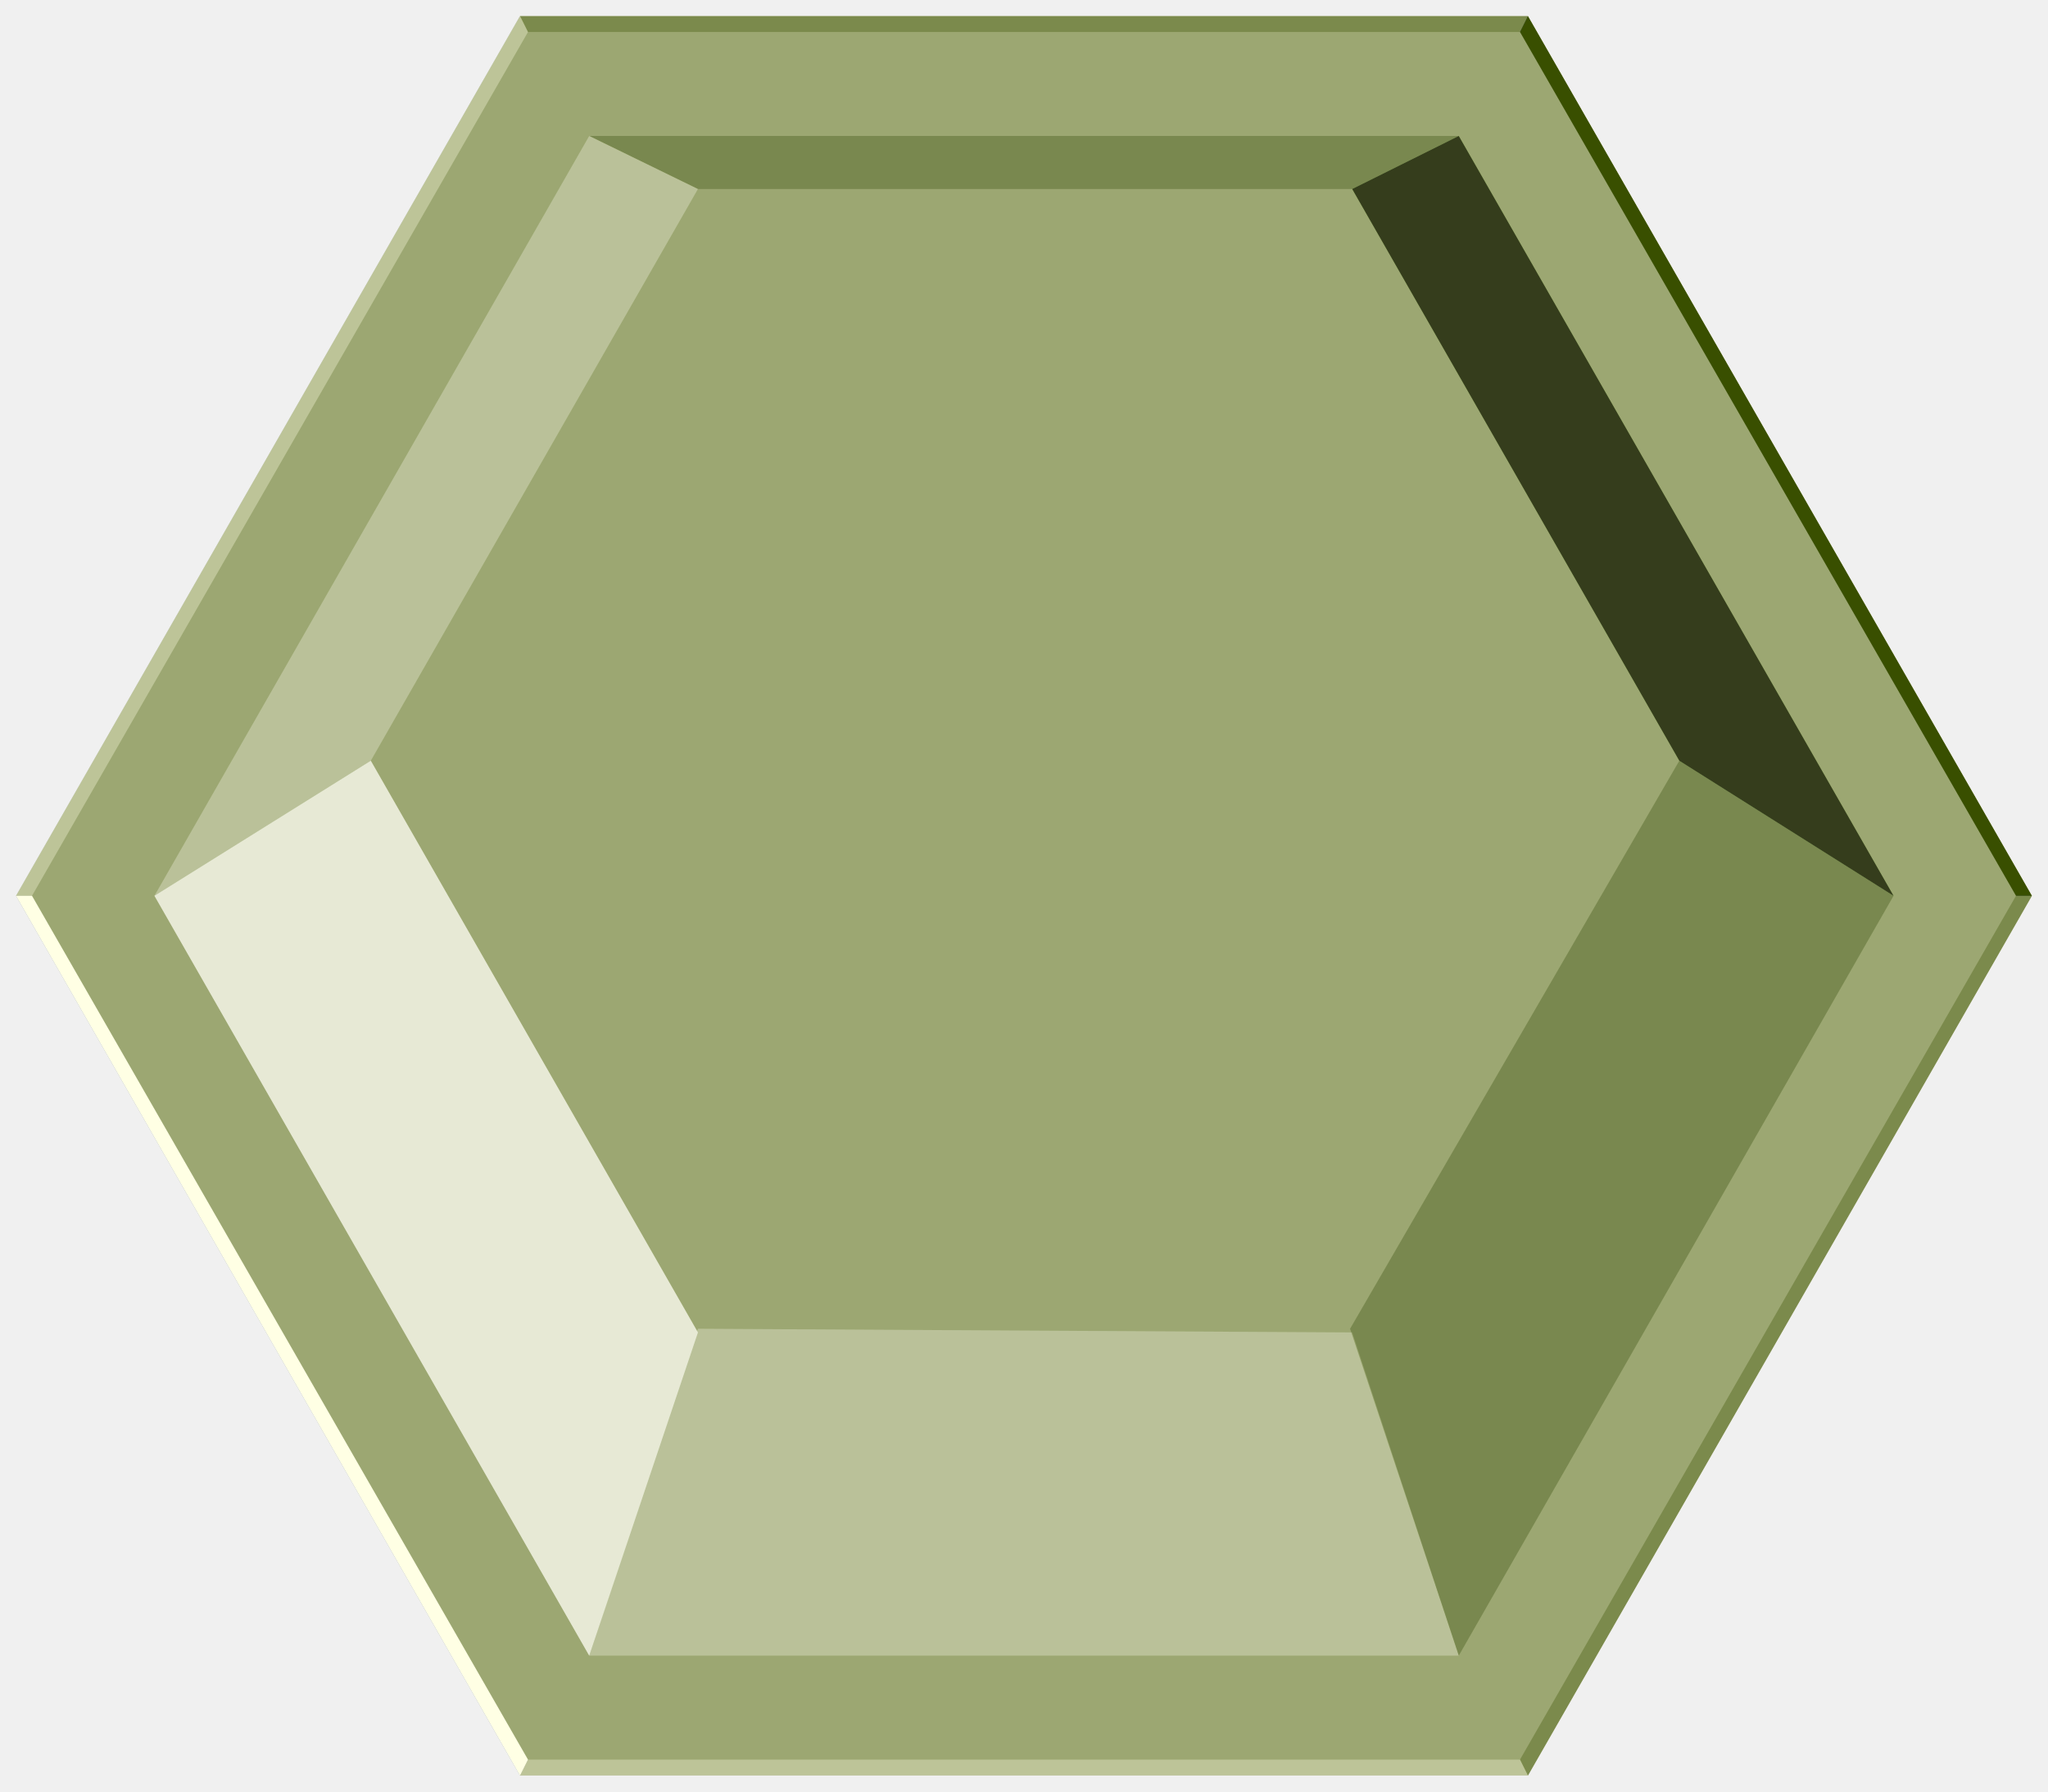
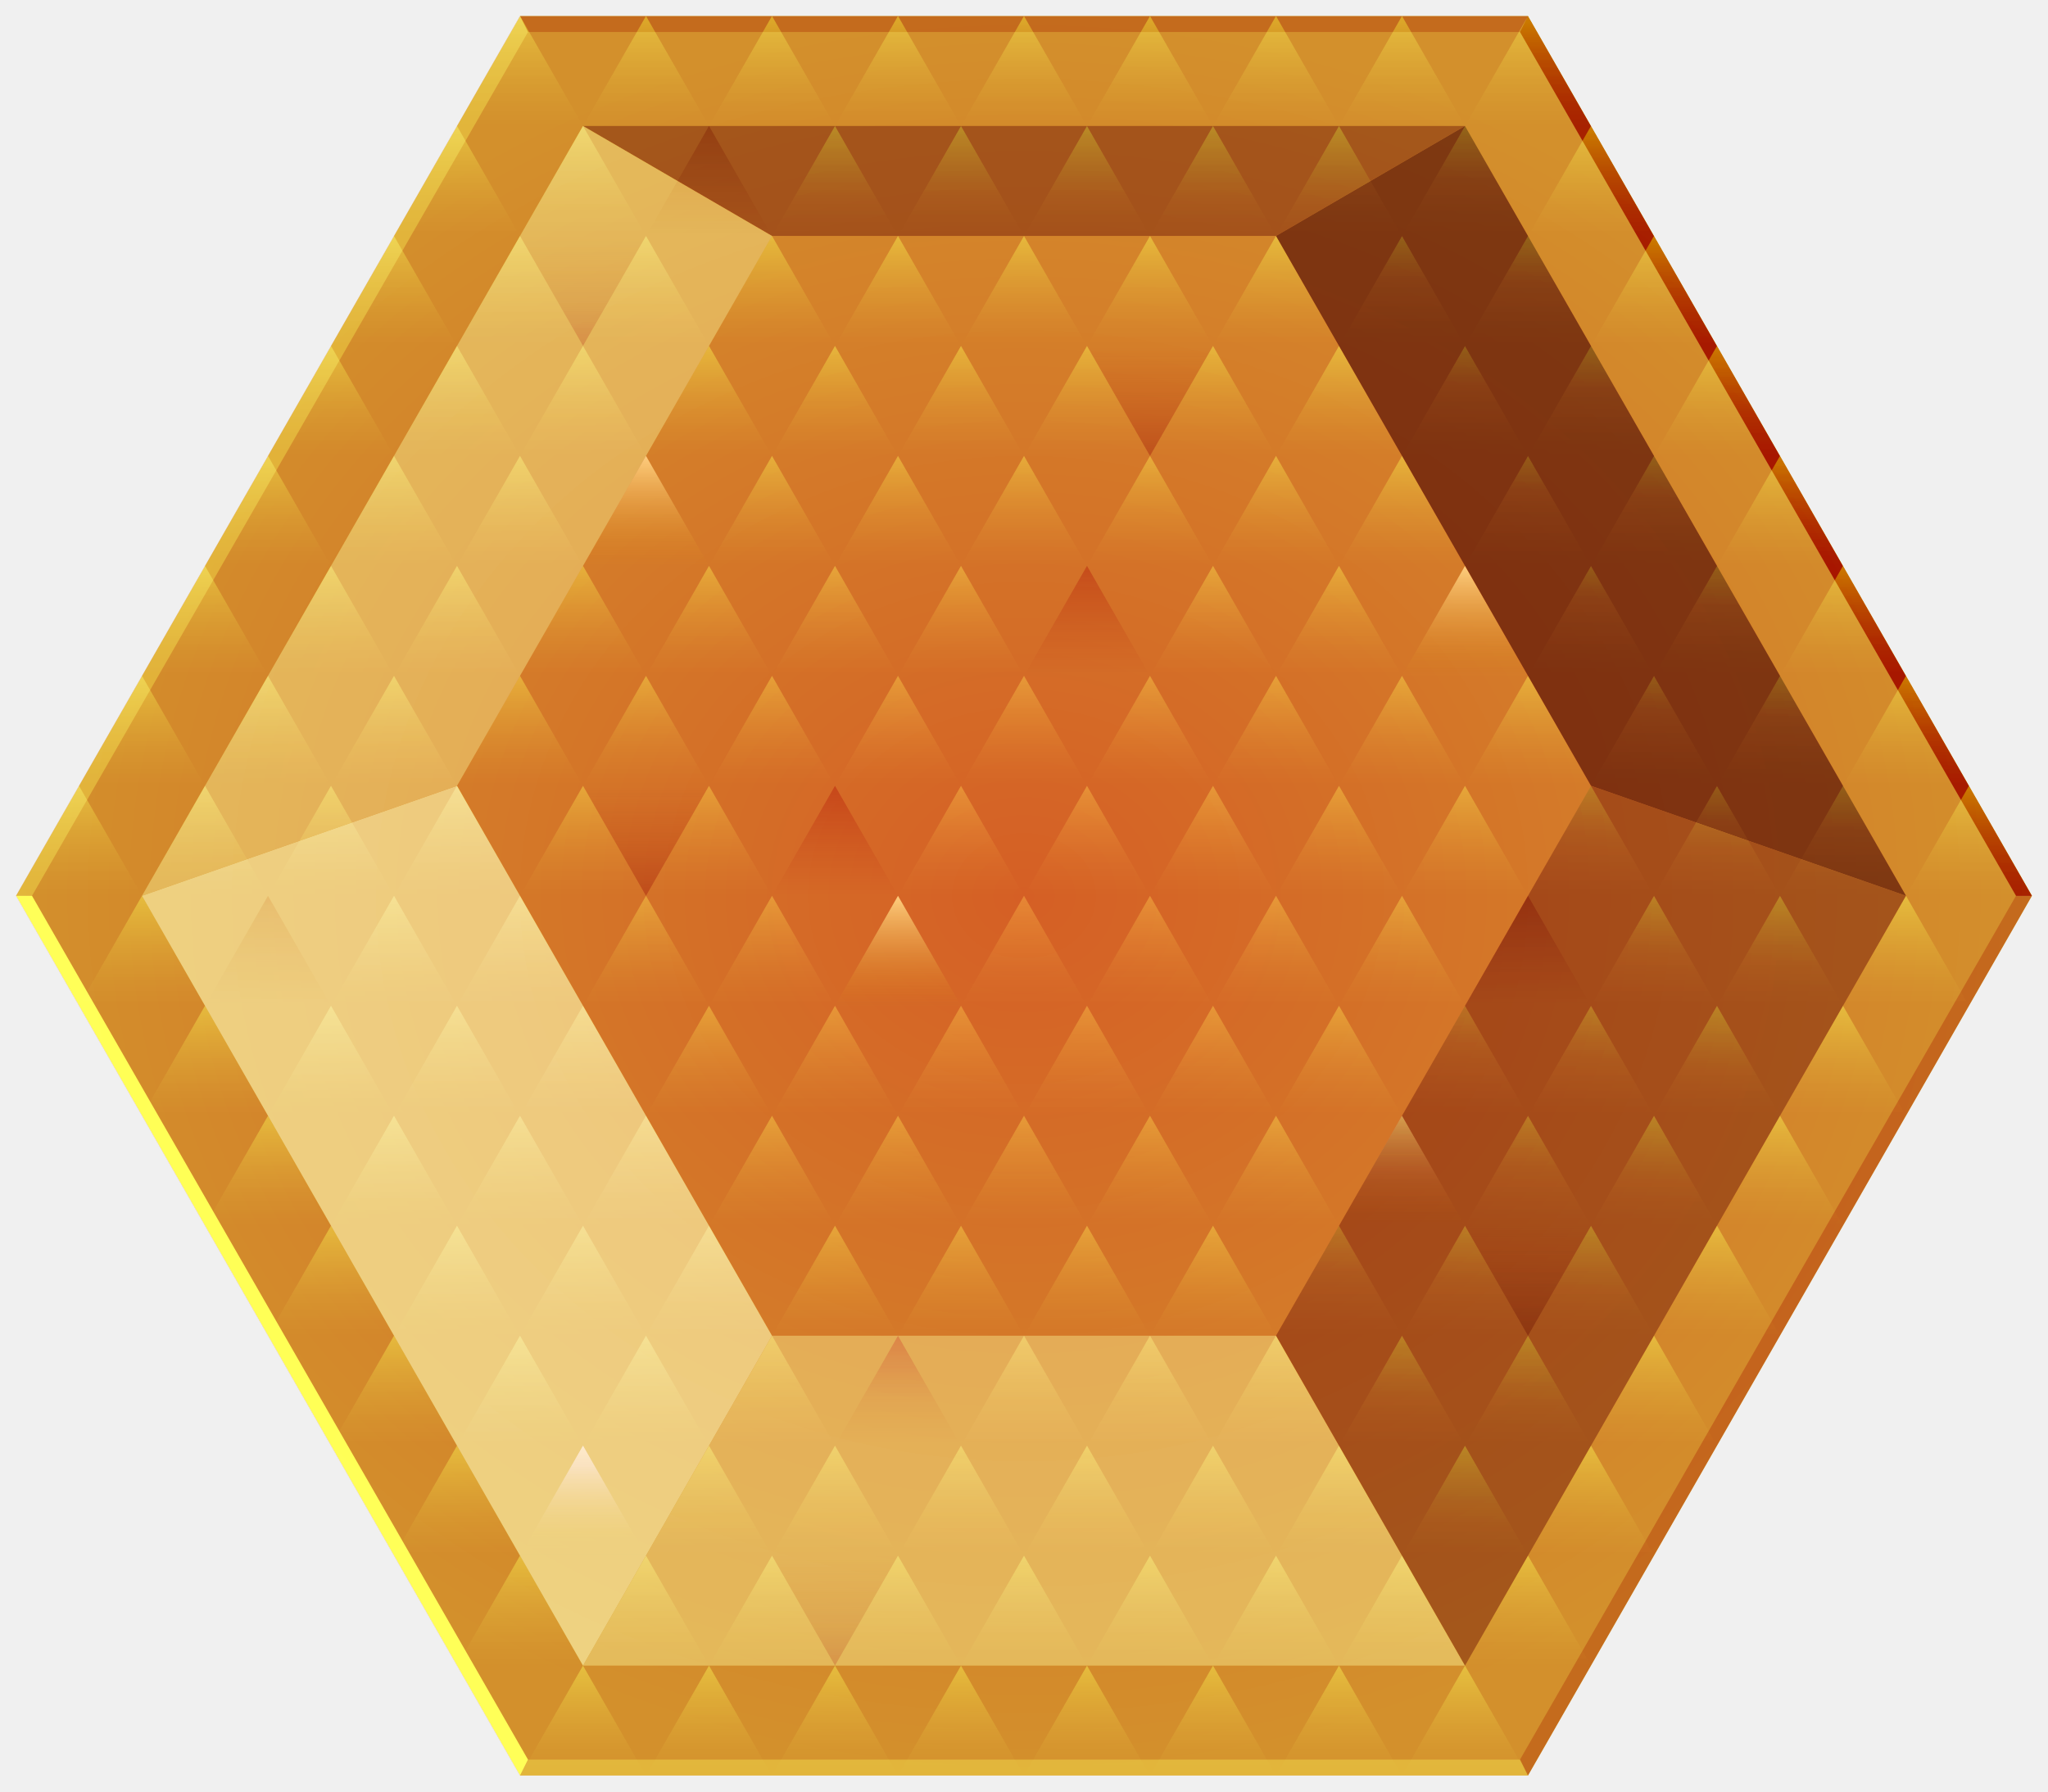
<svg xmlns="http://www.w3.org/2000/svg" xmlns:xlink="http://www.w3.org/1999/xlink" width="256" height="224" viewBox="0 0 256 224" version="1.1" id="svg1">
  <defs id="defs1">
-     <clipPath clipPathUnits="userSpaceOnUse" id="clipPath14">
-       <path style="fill:#55774f;fill-opacity:1;stroke:none;stroke-width:30.098;stroke-linejoin:round;stroke-opacity:0.4" id="path15" transform="matrix(0.9921875,0,0,1.001342,1,-24.15029)" d="m 256,112 -64,110.851 -128,0 L 0,112 64,1.149 l 128,0 z" />
-     </clipPath>
-     <clipPath clipPathUnits="userSpaceOnUse" id="clipPath15">
-       <path style="fill:#55774f;fill-opacity:1;stroke:none;stroke-width:30.098;stroke-linejoin:round;stroke-opacity:0.4" id="path16" transform="matrix(0.9921875,0,0,1.001342,1,-24.15029)" d="m 256,112 -64,110.851 -128,0 L 0,112 64,1.149 l 128,0 z" />
-     </clipPath>
-     <clipPath clipPathUnits="userSpaceOnUse" id="clipPath16">
-       <path style="fill:#55774f;fill-opacity:1;stroke:none;stroke-width:30.098;stroke-linejoin:round;stroke-opacity:0.4" id="path17" transform="matrix(0.9921875,0,0,1.001342,1,-24.15029)" d="m 256,112 -64,110.851 -128,0 L 0,112 64,1.149 l 128,0 z" />
-     </clipPath>
-     <clipPath clipPathUnits="userSpaceOnUse" id="clipPath17">
-       <path style="fill:#55774f;fill-opacity:1;stroke:none;stroke-width:30.098;stroke-linejoin:round;stroke-opacity:0.4" id="path18" transform="matrix(0.9921875,0,0,1.001342,1,-24.15029)" d="m 256,112 -64,110.851 -128,0 L 0,112 64,1.149 l 128,0 z" />
-     </clipPath>
-     <clipPath clipPathUnits="userSpaceOnUse" id="clipPath20">
-       <path style="fill:#5a4f42;fill-opacity:1;stroke-width:10;stroke-linejoin:round" d="M 1,80 64.5,191 v 32 L 1,112 Z" id="path21" />
-     </clipPath>
-     <clipPath clipPathUnits="userSpaceOnUse" id="clipPath22">
-       <rect style="fill:#000000;fill-opacity:1;stroke:none;stroke-width:4;stroke-linecap:round;stroke-linejoin:round;stroke-dasharray:none;stroke-opacity:1" id="rect23" width="190.5" height="143" x="64.5" y="80" />
-     </clipPath>
-     <clipPath clipPathUnits="userSpaceOnUse" id="clipPath22-4">
-       <rect style="fill:#000000;fill-opacity:1;stroke:none;stroke-width:4;stroke-linecap:round;stroke-linejoin:round;stroke-dasharray:none;stroke-opacity:1" id="rect23-8" width="190.5" height="143" x="64.5" y="80" />
-     </clipPath>
-     <clipPath clipPathUnits="userSpaceOnUse" id="clipPath14-8">
-       <path style="fill:#55774f;fill-opacity:1;stroke:none;stroke-width:30.098;stroke-linejoin:round;stroke-opacity:0.4" id="path15-2" transform="matrix(0.9921875,0,0,1.001342,1,-24.15029)" d="m 256,112 -64,110.851 -128,0 L 0,112 64,1.149 l 128,0 z" />
-     </clipPath>
-     <clipPath clipPathUnits="userSpaceOnUse" id="clipPath15-4">
-       <path style="fill:#55774f;fill-opacity:1;stroke:none;stroke-width:30.098;stroke-linejoin:round;stroke-opacity:0.4" id="path16-5" transform="matrix(0.9921875,0,0,1.001342,1,-24.15029)" d="m 256,112 -64,110.851 -128,0 L 0,112 64,1.149 l 128,0 z" />
-     </clipPath>
-     <clipPath clipPathUnits="userSpaceOnUse" id="clipPath17-5">
-       <path style="fill:#55774f;fill-opacity:1;stroke:none;stroke-width:30.098;stroke-linejoin:round;stroke-opacity:0.4" id="path18-1" transform="matrix(0.9921875,0,0,1.001342,1,-24.15029)" d="m 256,112 -64,110.851 -128,0 L 0,112 64,1.149 l 128,0 z" />
-     </clipPath>
-     <clipPath clipPathUnits="userSpaceOnUse" id="clipPath16-7">
-       <path style="fill:#55774f;fill-opacity:1;stroke:none;stroke-width:30.098;stroke-linejoin:round;stroke-opacity:0.4" id="path17-1" transform="matrix(0.9921875,0,0,1.001342,1,-24.15029)" d="m 256,112 -64,110.851 -128,0 L 0,112 64,1.149 l 128,0 z" />
-     </clipPath>
-     <clipPath clipPathUnits="userSpaceOnUse" id="clipPath20-1">
-       <path style="fill:#5a4f42;fill-opacity:1;stroke-width:10;stroke-linejoin:round" d="M 1,80 64.5,191 v 32 L 1,112 Z" id="path21-5" />
-     </clipPath>
+     <radialGradient xlink:href="#linearGradient477" id="radialGradient478" cx="128" cy="112" fx="128" fy="112" r="128" gradientTransform="matrix(1,0,0,0.8660254,0,15.00516)" gradientUnits="userSpaceOnUse" />
+     <linearGradient id="linearGradient477">
+       <stop style="stop-color:#d55f25;stop-opacity:1;" offset="0" id="stop477" />
+       <stop style="stop-color:#d3902c;stop-opacity:1;" offset="1" id="stop478" />
+     </linearGradient>
+     <linearGradient xlink:href="#linearGradient44" id="linearGradient45" x1="128" y1="112" x2="128" y2="125.75" gradientUnits="userSpaceOnUse" />
+     <linearGradient id="linearGradient44">
+       <stop style="stop-color:#b6b6b6;stop-opacity:1;" offset="0" id="stop464" />
+       <stop style="stop-color:#999999;stop-opacity:0;" offset="1" id="stop465" />
+     </linearGradient>
+     <linearGradient xlink:href="#linearGradient44-2" id="linearGradient168" gradientUnits="userSpaceOnUse" gradientTransform="translate(-15.75,55)" x1="128" y1="112" x2="128" y2="125.75" />
+     <linearGradient id="linearGradient44-2">
+       <stop style="stop-color:#555555;stop-opacity:1;" offset="0" id="stop462" />
+       <stop style="stop-color:#636363;stop-opacity:0;" offset="1" id="stop463" />
+     </linearGradient>
+     <linearGradient xlink:href="#linearGradient44-1" id="linearGradient448" gradientUnits="userSpaceOnUse" gradientTransform="translate(47.25,27.5)" x1="128" y1="112" x2="128" y2="125.75" />
+     <linearGradient id="linearGradient44-1">
+       <stop style="stop-color:#fecd7e;stop-opacity:1;" offset="0" id="stop44" />
+       <stop style="stop-color:#da8a18;stop-opacity:0;" offset="1" id="stop45" />
+     </linearGradient>
+     <linearGradient xlink:href="#linearGradient861" id="linearGradient862" x1="72.875" y1="2" x2="72.875" y2="15.75" gradientUnits="userSpaceOnUse" gradientTransform="translate(0,27.5)" />
+     <linearGradient id="linearGradient861">
+       <stop style="stop-color:#d13300;stop-opacity:0;" offset="0" id="stop861" />
+       <stop style="stop-color:#af0000;stop-opacity:0.323;" offset="1" id="stop862" />
+     </linearGradient>
  </defs>
  <g id="layer1">
-     <g id="g3-2">
-       <rect style="fill:#ffffff;fill-opacity:0.004;stroke-width:10;stroke-linejoin:round" id="rect2-2" width="1" height="1" x="0" y="223" />
-       <rect style="fill:#ffffff;fill-opacity:0.004;stroke-width:10;stroke-linejoin:round" id="rect3-1" width="1" height="1" x="255" y="223" />
-     </g>
-     <path style="fill:#9ca772;fill-opacity:1;stroke:none;stroke-width:30.354;stroke-linejoin:round;stroke-opacity:1" id="path1-6" d="m 256,112 -64,110.851 -128,0 L 0,112 64,1.149 l 128,0 z" transform="matrix(0.984375,0,0,0.9923208,2,0.8600732)" />
+     <g id="g3-2-0">
+       <rect style="fill:#ffffff;fill-opacity:0.004;stroke-width:10;stroke-linejoin:round" id="rect2-2-2" width="1" height="1" x="0" y="223" />
+       <rect style="fill:#ffffff;fill-opacity:0.004;stroke-width:10;stroke-linejoin:round" id="rect3-1-8" width="1" height="1" x="255" y="223" />
+     </g>
+     <path style="fill:url(#radialGradient478);fill-opacity:1;stroke:none;stroke-width:30.354;stroke-linejoin:round;stroke-opacity:1" id="path1-6" d="m 256,112 -64,110.851 -128,0 L 0,112 64,1.149 l 128,0 z" transform="matrix(0.984375,0,0,0.9923208,2,0.8600732)" />
+     <g id="g478" style="display:inline">
+       <path style="mix-blend-mode:overlay;fill:url(#linearGradient45);fill-opacity:1;stroke:none;stroke-linecap:round" d="m 128,112 -7.875,13.75 h 15.75 z" id="path1" />
+       <path style="mix-blend-mode:overlay;fill:url(#linearGradient168);fill-opacity:1;stroke:none;stroke-linecap:round" d="m 112.25,167 -7.875,13.75 h 15.75 z" id="path166" />
+       <path style="fill:url(#linearGradient448);fill-opacity:1;stroke:none;stroke-linecap:round" d="m 175.25,139.5 -7.875,13.75 h 15.75 z" id="path422" />
+       <use x="0" y="0" xlink:href="#path1" id="use1" transform="translate(-7.875,13.75)" />
+       <use x="0" y="0" xlink:href="#path1" id="use2" transform="translate(7.875,13.75)" />
+       <use x="0" y="0" xlink:href="#path1" id="use3" transform="translate(-15.75,27.5)" />
+       <use x="0" y="0" xlink:href="#path1" id="use4" transform="translate(0,27.5)" />
+       <use x="0" y="0" xlink:href="#path1" id="use5" transform="translate(15.75,27.5)" />
+       <use x="0" y="0" xlink:href="#path1" id="use6" transform="translate(-23.625,41.25)" />
+       <use x="0" y="0" xlink:href="#path1" id="use7" transform="translate(-7.875,41.25)" />
+       <use x="0" y="0" xlink:href="#path1" id="use8" transform="translate(7.875,41.25)" />
+       <use x="0" y="0" xlink:href="#path1" id="use9" transform="translate(23.625,41.25)" />
+       <use x="0" y="0" xlink:href="#path1" id="use10" transform="translate(31.5,55)" />
+       <use x="0" y="0" xlink:href="#path1" id="use11" transform="translate(23.625,68.75)" />
+       <use x="0" y="0" xlink:href="#path1" id="use12" transform="translate(39.375,68.75)" />
+       <use x="0" y="0" xlink:href="#path1" id="use13" transform="translate(15.75,82.5)" />
+       <use x="0" y="0" xlink:href="#path1" id="use14" transform="translate(31.5,82.5)" />
+       <use x="0" y="0" xlink:href="#path1" id="use15" transform="translate(47.25,82.5)" />
+       <use x="0" y="0" xlink:href="#path1" id="use16" transform="translate(55.125,96.25)" />
+       <use x="0" y="0" xlink:href="#path1" id="use17" transform="translate(7.875,96.25)" />
+       <use x="0" y="0" xlink:href="#path1" id="use18" transform="translate(23.625,96.25)" />
+       <use x="0" y="0" xlink:href="#path1" id="use19" transform="translate(39.375,96.25)" />
+       <use x="0" y="0" xlink:href="#path1" id="use20" transform="translate(0,55)" />
+       <use x="0" y="0" xlink:href="#path1" id="use21" transform="translate(15.75,55)" />
+       <use x="0" y="0" xlink:href="#path1" id="use22" transform="translate(-7.875,68.75)" />
+       <use x="0" y="0" xlink:href="#path1" id="use23" transform="translate(7.875,68.75)" />
+       <use x="0" y="0" xlink:href="#path1" id="use24" transform="translate(-15.75,82.5)" />
+       <use x="0" y="0" xlink:href="#path1" id="use25" transform="translate(0,82.5)" />
+       <use x="0" y="0" xlink:href="#path1" id="use26" transform="translate(-23.625,96.25)" />
+       <use x="0" y="0" xlink:href="#path1" id="use27" transform="translate(-7.875,96.25)" />
+       <use x="0" y="0" xlink:href="#path1" id="use28" transform="translate(-31.5,55)" />
+       <use x="0" y="0" xlink:href="#path1" id="use29" transform="translate(-23.625,68.75)" />
+       <use x="0" y="0" xlink:href="#path1" id="use30" transform="translate(-39.375,68.75)" />
+       <use x="0" y="0" xlink:href="#path1" id="use31" transform="translate(-31.5,82.5)" />
+       <use x="0" y="0" xlink:href="#path1" id="use32" transform="translate(-47.25,82.5)" />
+       <use x="0" y="0" xlink:href="#path1" id="use33" transform="translate(-55.125,96.25)" />
+       <use x="0" y="0" xlink:href="#path1" id="use34" transform="translate(-39.375,96.25)" />
+       <use x="0" y="0" xlink:href="#path1" id="use35" transform="translate(47.25,-110)" />
+       <use x="0" y="0" xlink:href="#path1" id="use36" transform="translate(0,-110)" />
+       <use x="0" y="0" xlink:href="#path1" id="use37" transform="translate(15.75,-110)" />
+       <use x="0" y="0" xlink:href="#path1" id="use38" transform="translate(31.5,-110)" />
+       <use x="0" y="0" xlink:href="#path1" id="use39" transform="translate(-31.5,-110)" />
+       <use x="0" y="0" xlink:href="#path1" id="use40" transform="translate(-15.75,-110)" />
+       <use x="0" y="0" xlink:href="#path1" id="use41" transform="translate(-63,-110)" />
+       <use x="0" y="0" xlink:href="#path1" id="use42" transform="translate(-47.25,-110)" />
+       <use x="0" y="0" xlink:href="#path1" id="use43" transform="translate(63,-110)" />
+       <use x="0" y="0" xlink:href="#path1" id="use45" transform="translate(7.875,-96.25)" />
+       <use x="0" y="0" xlink:href="#path1" id="use46" transform="translate(23.625,-96.25)" />
+       <use x="0" y="0" xlink:href="#path1" id="use47" transform="translate(39.375,-96.25)" />
+       <use x="0" y="0" xlink:href="#path1" id="use48" transform="translate(-23.625,-96.25)" />
+       <use x="0" y="0" xlink:href="#path1" id="use49" transform="translate(-7.875,-96.25)" />
+       <use x="0" y="0" xlink:href="#path1" id="use50" transform="translate(-55.125,-96.25)" />
+       <use x="0" y="0" xlink:href="#path1" id="use51" transform="translate(31.5,-82.5)" />
+       <use x="0" y="0" xlink:href="#path1" id="use52" transform="translate(-15.75,-82.5)" />
+       <use x="0" y="0" xlink:href="#path1" id="use53" transform="translate(0,-82.5)" />
+       <use x="0" y="0" xlink:href="#path1" id="use54" transform="translate(15.75,-82.5)" />
+       <use x="0" y="0" xlink:href="#path1" id="use55" transform="translate(-47.25,-82.5)" />
+       <use x="0" y="0" xlink:href="#path1" id="use56" transform="translate(-31.5,-82.5)" />
+       <use x="0" y="0" xlink:href="#path1" id="use57" transform="translate(55.125,-96.25)" />
+       <use x="0" y="0" xlink:href="#path1" id="use58" transform="translate(47.25,-82.5)" />
+       <use x="0" y="0" xlink:href="#path1" id="use59" transform="translate(39.375,-68.75)" />
+       <use x="0" y="0" xlink:href="#path1" id="use60" transform="translate(-7.875,-68.75)" />
+       <use x="0" y="0" xlink:href="#path1" id="use61" transform="translate(7.875,-68.75)" />
+       <use x="0" y="0" xlink:href="#path1" id="use62" transform="translate(23.625,-68.75)" />
+       <use x="0" y="0" xlink:href="#path1" id="use63" transform="translate(-39.375,-68.75)" />
+       <use x="0" y="0" xlink:href="#path1" id="use64" transform="translate(-23.625,-68.75)" />
+       <use x="0" y="0" xlink:href="#path1" id="use65" transform="translate(47.25,-55)" />
+       <use x="0" y="0" xlink:href="#path1" id="use66" transform="translate(0,-55)" />
+       <use x="0" y="0" xlink:href="#path1" id="use67" transform="translate(15.75,-55)" />
+       <use x="0" y="0" xlink:href="#path1" id="use68" transform="translate(31.5,-55)" />
+       <use x="0" y="0" xlink:href="#path1" id="use69" transform="translate(-31.5,-55)" />
+       <use x="0" y="0" xlink:href="#path1" id="use70" transform="translate(-15.75,-55)" />
+       <use x="0" y="0" xlink:href="#path1" id="use71" transform="translate(23.625,-41.25)" />
+       <use x="0" y="0" xlink:href="#path1" id="use72" transform="translate(39.375,-41.25)" />
+       <use x="0" y="0" xlink:href="#path1" id="use73" transform="translate(-23.625,-41.25)" />
+       <use x="0" y="0" xlink:href="#path1" id="use74" transform="translate(-7.875,-41.25)" />
+       <use x="0" y="0" xlink:href="#path1" id="use75" transform="translate(70.875,-96.25)" />
+       <use x="0" y="0" xlink:href="#path1" id="use76" transform="translate(63,-82.5)" />
+       <use x="0" y="0" xlink:href="#path1" id="use77" transform="translate(78.75,-82.5)" />
+       <use x="0" y="0" xlink:href="#path1" id="use78" transform="translate(86.625,-68.75)" />
+       <use x="0" y="0" xlink:href="#path1" id="use79" transform="translate(55.125,-68.75)" />
+       <use x="0" y="0" xlink:href="#path1" id="use80" transform="translate(70.875,-68.75)" />
+       <use x="0" y="0" xlink:href="#path1" id="use81" transform="translate(94.5,-55)" />
+       <use x="0" y="0" xlink:href="#path1" id="use82" transform="translate(63,-55)" />
+       <use x="0" y="0" xlink:href="#path1" id="use83" transform="translate(78.75,-55)" />
+       <use x="0" y="0" xlink:href="#path1" id="use84" transform="translate(102.375,-41.25)" />
+       <use x="0" y="0" xlink:href="#path1" id="use85" transform="translate(70.875,-41.25)" />
+       <use x="0" y="0" xlink:href="#path1" id="use86" transform="translate(86.625,-41.25)" />
+       <use x="0" y="0" xlink:href="#path1" id="use87" transform="translate(-70.875,-96.25)" />
+       <use x="0" y="0" xlink:href="#path1" id="use88" transform="translate(-63,-82.5)" />
+       <use x="0" y="0" xlink:href="#path1" id="use89" transform="translate(-78.75,-82.5)" />
+       <use x="0" y="0" xlink:href="#path1" id="use90" transform="translate(-55.125,-68.75)" />
+       <use x="0" y="0" xlink:href="#path1" id="use91" transform="translate(-70.875,-68.75)" />
+       <use x="0" y="0" xlink:href="#path1" id="use92" transform="translate(-86.625,-68.75)" />
+       <use x="0" y="0" xlink:href="#path1" id="use93" transform="translate(-63,-55)" />
+       <use x="0" y="0" xlink:href="#path1" id="use94" transform="translate(-78.75,-55)" />
+       <use x="0" y="0" xlink:href="#path1" id="use95" transform="translate(-94.5,-55)" />
+       <use x="0" y="0" xlink:href="#path1" id="use96" transform="translate(-39.375,-41.25)" />
+       <use x="0" y="0" xlink:href="#path1" id="use97" transform="translate(-86.625,-41.25)" />
+       <use x="0" y="0" xlink:href="#path1" id="use98" transform="translate(-70.875,-41.25)" />
+       <use x="0" y="0" xlink:href="#path1" id="use99" transform="translate(-55.125,-41.25)" />
+       <use x="0" y="0" xlink:href="#path1" id="use101" transform="translate(-102.375,-41.25)" />
+       <use x="0" y="0" xlink:href="#path1" id="use102" transform="translate(-31.5,-27.5)" />
+       <use x="0" y="0" xlink:href="#path1" id="use103" transform="translate(-15.75,-27.5)" />
+       <use x="0" y="0" xlink:href="#path1" id="use104" transform="translate(-47.25,-27.5)" />
+       <use x="0" y="0" xlink:href="#path1" id="use105" transform="translate(-94.5,-27.5)" />
+       <use x="0" y="0" xlink:href="#path1" id="use106" transform="translate(-78.75,-27.5)" />
+       <use x="0" y="0" xlink:href="#path1" id="use107" transform="translate(-63,-27.5)" />
+       <use x="0" y="0" xlink:href="#path1" id="use108" transform="translate(-110.25,-27.5)" />
+       <use x="0" y="0" xlink:href="#path1" id="use109" transform="translate(-39.375,-13.75)" />
+       <use x="0" y="0" xlink:href="#path1" id="use110" transform="translate(-55.125,-13.75)" />
+       <use x="0" y="0" xlink:href="#path1" id="use111" transform="translate(-102.375,-13.75)" />
+       <use x="0" y="0" xlink:href="#path1" id="use112" transform="translate(-86.625,-13.75)" />
+       <use x="0" y="0" xlink:href="#path1" id="use113" transform="translate(-70.875,-13.75)" />
+       <use x="0" y="0" xlink:href="#path1" id="use114" transform="translate(-118.125,-13.75)" />
+       <use x="0" y="0" xlink:href="#path1" id="use115" transform="translate(-110.25)" />
+       <use x="0" y="0" xlink:href="#path1" id="use116" transform="translate(-47.25)" />
+       <use x="0" y="0" xlink:href="#path1" id="use117" transform="translate(-63)" />
+       <use x="0" y="0" xlink:href="#path1" id="use118" transform="translate(-78.75)" />
+       <use x="0" y="0" xlink:href="#path1" id="use119" transform="translate(-31.5)" />
+       <use x="0" y="0" xlink:href="#path1" id="use120" transform="translate(-7.875,-13.75)" />
+       <use x="0" y="0" xlink:href="#path1" id="use121" transform="translate(0,-27.5)" />
+       <use x="0" y="0" xlink:href="#path1" id="use122" transform="translate(15.75,-27.5)" />
+       <use x="0" y="0" xlink:href="#path1" id="use123" transform="translate(7.875,-13.75)" />
+       <use x="0" y="0" xlink:href="#path1" id="use124" transform="translate(31.5,-27.5)" />
+       <use x="0" y="0" xlink:href="#path1" id="use125" transform="translate(23.625,-13.75)" />
+       <use x="0" y="0" xlink:href="#path1" id="use126" transform="translate(15.75)" />
+       <use x="0" y="0" xlink:href="#path1" id="use127" transform="translate(47.25,-27.5)" />
+       <use x="0" y="0" xlink:href="#path1" id="use128" transform="translate(39.375,-13.75)" />
+       <use x="0" y="0" xlink:href="#path1" id="use129" transform="translate(31.5)" />
+       <use x="0" y="0" xlink:href="#path1" id="use130" transform="translate(23.625,13.75)" />
+       <use x="0" y="0" xlink:href="#path1" id="use131" transform="translate(31.5,27.5)" />
+       <use x="0" y="0" xlink:href="#path1" id="use132" transform="translate(63,-27.5)" />
+       <use x="0" y="0" xlink:href="#path1" id="use133" transform="translate(55.125,-13.75)" />
+       <use x="0" y="0" xlink:href="#path1" id="use134" transform="translate(47.25)" />
+       <use x="0" y="0" xlink:href="#path1" id="use135" transform="translate(39.375,13.75)" />
+       <use x="0" y="0" xlink:href="#path1" id="use136" transform="translate(39.375,41.25)" />
+       <use x="0" y="0" xlink:href="#path1" id="use137" transform="translate(78.75,-27.5)" />
+       <use x="0" y="0" xlink:href="#path1" id="use138" transform="translate(70.875,-13.75)" />
+       <use x="0" y="0" xlink:href="#path1" id="use139" transform="translate(55.125,13.75)" />
+       <use x="0" y="0" xlink:href="#path1" id="use140" transform="translate(55.125,41.25)" />
+       <use x="0" y="0" xlink:href="#path1" id="use141" transform="translate(47.25,55)" />
+       <use x="0" y="0" xlink:href="#path1" id="use142" transform="translate(63,27.5)" />
+       <use x="0" y="0" xlink:href="#path1" id="use143" transform="translate(94.5,-27.5)" />
+       <use x="0" y="0" xlink:href="#path1" id="use144" transform="translate(86.625,-13.75)" />
+       <use x="0" y="0" xlink:href="#path1" id="use145" transform="translate(78.75)" />
+       <use x="0" y="0" xlink:href="#path1" id="use146" transform="translate(70.875,13.75)" />
+       <use x="0" y="0" xlink:href="#path1" id="use147" transform="translate(55.125,68.75)" />
+       <use x="0" y="0" xlink:href="#path1" id="use148" transform="translate(70.875,41.25)" />
+       <use x="0" y="0" xlink:href="#path1" id="use149" transform="translate(63,55)" />
+       <use x="0" y="0" xlink:href="#path1" id="use150" transform="translate(78.75,27.5)" />
+       <use x="0" y="0" xlink:href="#path1" id="use151" transform="translate(110.25,-27.5)" />
+       <use x="0" y="0" xlink:href="#path1" id="use152" transform="translate(102.375,-13.75)" />
+       <use x="0" y="0" xlink:href="#path1" id="use153" transform="translate(94.5)" />
+       <use x="0" y="0" xlink:href="#path1" id="use154" transform="translate(86.625,13.75)" />
+       <use x="0" y="0" xlink:href="#path1" id="use156" transform="translate(63,82.5)" />
+       <use x="0" y="0" xlink:href="#path1" id="use157" transform="translate(78.75,55)" />
+       <use x="0" y="0" xlink:href="#path1" id="use158" transform="translate(70.875,68.75)" />
+       <use x="0" y="0" xlink:href="#path1" id="use159" transform="translate(86.625,41.25)" />
+       <use x="0" y="0" xlink:href="#path1" id="use160" transform="translate(118.125,-13.75)" />
+       <use x="0" y="0" xlink:href="#path1" id="use161" transform="translate(110.25)" />
+       <use x="0" y="0" xlink:href="#path1" id="use162" transform="translate(102.375,13.75)" />
+       <use x="0" y="0" xlink:href="#path1" id="use163" transform="translate(94.5,27.5)" />
+       <use x="0" y="0" xlink:href="#path1" id="use164" transform="translate(-23.625,13.75)" />
+       <use x="0" y="0" xlink:href="#path1" id="use165" transform="translate(-39.375,13.75)" />
+       <use x="0" y="0" xlink:href="#path1" id="use166" transform="translate(-31.5,27.5)" />
+       <use x="0" y="0" xlink:href="#path1" id="use167" transform="translate(-55.125,13.75)" />
+       <use x="0" y="0" xlink:href="#path1" id="use168" transform="translate(-47.25,27.5)" />
+       <use x="0" y="0" xlink:href="#path1" id="use169" transform="translate(-39.375,41.25)" />
+       <use x="0" y="0" xlink:href="#path1" id="use170" transform="translate(-70.875,13.75)" />
+       <use x="0" y="0" xlink:href="#path1" id="use171" transform="translate(-63,27.5)" />
+       <use x="0" y="0" xlink:href="#path1" id="use172" transform="translate(-55.125,41.25)" />
+       <use x="0" y="0" xlink:href="#path1" id="use173" transform="translate(-47.25,55)" />
+       <use x="0" y="0" xlink:href="#path1" id="use174" transform="translate(-86.625,13.75)" />
+       <use x="0" y="0" xlink:href="#path1" id="use175" transform="translate(-78.75,27.5)" />
+       <use x="0" y="0" xlink:href="#path1" id="use176" transform="translate(-70.875,41.25)" />
+       <use x="0" y="0" xlink:href="#path1" id="use177" transform="translate(-63,55)" />
+       <use x="0" y="0" xlink:href="#path1" id="use178" transform="translate(-70.875,68.75)" />
+       <use x="0" y="0" xlink:href="#path1" id="use179" transform="translate(-102.375,13.75)" />
+       <use x="0" y="0" xlink:href="#path1" id="use180" transform="translate(-94.5,27.5)" />
+       <use x="0" y="0" xlink:href="#path1" id="use181" transform="translate(-86.625,41.25)" />
+       <use x="0" y="0" xlink:href="#path1" id="use182" transform="translate(-78.75,55)" />
+       <use x="0" y="0" xlink:href="#path1" id="use183" transform="translate(-63,82.5)" />
+       <use x="0" y="0" xlink:href="#path166" id="use184" transform="translate(-7.875,-68.75)" />
+       <use x="0" y="0" xlink:href="#path166" id="use185" transform="translate(-78.75,-55)" />
+       <use x="0" y="0" xlink:href="#path166" id="use186" transform="translate(78.75,-55)" />
+       <use x="0" y="0" xlink:href="#path166" id="use187" transform="translate(23.625,-96.25)" />
+       <use x="0" y="0" xlink:href="#path166" id="use188" transform="translate(-23.625,-151.25)" />
+       <use x="0" y="0" xlink:href="#path422" id="use189" transform="translate(-63,-27.5)" />
+       <use x="0" y="0" xlink:href="#path422" id="use190" transform="translate(-102.375,41.25)" />
+       <use x="0" y="0" xlink:href="#path422" id="use191" transform="translate(-94.5,-82.5)" />
+       <use x="0" y="0" xlink:href="#path422" id="use192" transform="translate(7.875,-68.75)" />
+     </g>
+     <g id="g17">
+       <path style="opacity:1;mix-blend-mode:multiply;fill:url(#linearGradient862);fill-opacity:1;stroke:none;stroke-linecap:round" d="M 65,29.5 72.875,43.25 80.75,29.5 Z" id="path861" />
+       <use x="0" y="0" xlink:href="#path861" id="use193" transform="translate(70.875,13.75)" />
+       <use x="0" y="0" xlink:href="#path861" id="use194" transform="translate(7.875,68.75)" />
+       <use x="0" y="0" xlink:href="#path861" id="use195" transform="translate(118.125,123.75)" />
+       <use x="0" y="0" xlink:href="#path861" id="use196" transform="translate(31.5,165)" />
+     </g>
    <g id="g8-1">
-       <path style="opacity:1;mix-blend-mode:overlay;fill:#ffffff;stroke:none;stroke-width:4;stroke-dasharray:none;paint-order:stroke fill markers" d="m 2,112 h 2 l 62,108 -1,2 z" id="path3-3" />
-       <path style="opacity:0.333;mix-blend-mode:overlay;fill:#ffffff;stroke:none;stroke-width:4;stroke-dasharray:none;paint-order:stroke fill markers" d="M 2,112 H 4 L 66,4 65,2 Z" id="path4-3" />
-       <path style="opacity:0.333;mix-blend-mode:overlay;fill:#ffffff;stroke:none;stroke-width:4;stroke-dasharray:none;paint-order:stroke fill markers" d="m 65,222 1,-2 h 124 l 1,2 z" id="path5-4" />
-       <path style="opacity:0.333;mix-blend-mode:overlay;fill:#000000;fill-opacity:1;stroke:none;stroke-width:4;stroke-dasharray:none;paint-order:stroke fill markers" d="M 65,2 66,4 l 124,-3e-7 1,-2 z" id="path6-1" />
-       <path style="opacity:0.333;mix-blend-mode:overlay;fill:#000000;fill-opacity:1;stroke:none;stroke-width:4;stroke-dasharray:none;paint-order:stroke fill markers" d="m 254,112 h -2 l -62,108 1,2 z" id="path7-1" />
-       <path style="opacity:1;mix-blend-mode:overlay;fill:#000000;fill-opacity:1;stroke:none;stroke-width:4;stroke-dasharray:none;paint-order:stroke fill markers" d="m 254,112 h -2 L 190,4 191,2 Z" id="path8-3" />
-     </g>
-     <g id="g27-8" style="display:inline;opacity:0.5;mix-blend-mode:overlay" transform="translate(0,12)">
-       <path style="mix-blend-mode:normal;fill:#000000;fill-opacity:0.33;stroke-width:4;stroke-dasharray:none" d="M 73.653,5 87.24,11.633 H 169.024 L 182.347,5 Z" id="path31-4-7" />
-       <path style="mix-blend-mode:normal;fill:#ffffff;fill-opacity:0.33;stroke-width:4;stroke-dasharray:none" d="M 73.653,195 87.24,154.133 169.024,154.593 182.347,195 Z" id="path29-1-4" />
-       <path style="mix-blend-mode:normal;fill:#000000;fill-opacity:0.33;stroke-width:4;stroke-dasharray:none" d="M 182.347,195 168.76,154.133 209.915,83.113 236.694,100 Z" id="path32-1-2" />
-       <path style="mix-blend-mode:normal;fill:#ffffff;fill-opacity:0.33;stroke-width:4;stroke-dasharray:none" d="M 73.653,5 87.24,11.633 46.348,83.113 19.306,100 Z" id="path30-3-7" />
-       <path style="mix-blend-mode:normal;fill:#ffffff;fill-opacity:1;stroke-width:4;stroke-dasharray:none" d="M 19.306,100 46.348,83.113 87.24,154.593 73.653,195 Z" id="path28-8-7" />
-       <path style="mix-blend-mode:normal;fill:#000000;fill-opacity:1;stroke-width:4;stroke-dasharray:none" d="M 182.347,5 169.024,11.633 209.915,83.113 236.694,100 Z" id="path33-7-9" />
-     </g>
-     <use x="0" y="0" xlink:href="#g27-8" id="use1" />
+       <path style="opacity:1;mix-blend-mode:overlay;fill:#ffffff;stroke:none;stroke-width:4;stroke-dasharray:none;paint-order:stroke fill markers" d="m 2,112 h 2 l 62,108 -1,2 z" id="path3-6" />
+       <path style="opacity:0.333;mix-blend-mode:overlay;fill:#ffffff;stroke:none;stroke-width:4;stroke-dasharray:none;paint-order:stroke fill markers" d="M 2,112 H 4 L 66,4 65,2 Z" id="path4-0" />
+       <path style="opacity:0.333;mix-blend-mode:overlay;fill:#ffffff;stroke:none;stroke-width:4;stroke-dasharray:none;paint-order:stroke fill markers" d="m 65,222 1,-2 h 124 l 1,2 z" id="path5-2" />
+       <path style="opacity:0.333;mix-blend-mode:overlay;fill:#000000;fill-opacity:1;stroke:none;stroke-width:4;stroke-dasharray:none;paint-order:stroke fill markers" d="M 65,2 66,4 l 124,-3e-7 1,-2 z" id="path6-4" />
+       <path style="opacity:0.333;mix-blend-mode:overlay;fill:#000000;fill-opacity:1;stroke:none;stroke-width:4;stroke-dasharray:none;paint-order:stroke fill markers" d="m 254,112 h -2 l -62,108 1,2 z" id="path7-8" />
+       <path style="opacity:1;mix-blend-mode:overlay;fill:#000000;fill-opacity:1;stroke:none;stroke-width:4;stroke-dasharray:none;paint-order:stroke fill markers" d="m 254,112 h -2 L 190,4 191,2 Z" id="path8-6" />
+     </g>
+     <g id="g11" style="display:inline;opacity:0.2;mix-blend-mode:normal" transform="translate(0,12)">
+       <path style="mix-blend-mode:normal;fill:#000000;fill-opacity:0.6;stroke-width:4;stroke-dasharray:none" d="M 72.875,3.75 96.5,17.5 h 63 L 183.125,3.75 Z" id="path6" />
+       <path style="mix-blend-mode:normal;fill:#ffffff;fill-opacity:0.603;stroke-width:4;stroke-dasharray:none" d="M 72.875,196.25 C 80.75,182.5 88.625,168.75 96.5,155 c 21,0 42,0 63,0 7.875,13.75 15.75,27.5 23.625,41.25 -36.75,0 -73.5,0 -110.25,0 z" id="path7" />
+       <path style="mix-blend-mode:normal;fill:#000000;fill-opacity:0.6;stroke-width:4;stroke-dasharray:none" d="M 183.125,196.25 C 175.25,182.5 167.375,168.75 159.5,155 c 13.125,-22.917 26.25,-45.833 39.375,-68.75 13.125,4.583 26.25,9.167 39.375,13.75 -18.375,32.083 -36.75,64.167 -55.125,96.25 z" id="path8" />
+       <path style="mix-blend-mode:normal;fill:#ffffff;fill-opacity:0.6;stroke-width:4;stroke-dasharray:none" d="M 72.875,3.75 C 80.75,8.333 88.625,12.917 96.5,17.5 83.375,40.417 70.25,63.333 57.125,86.25 44,90.833 30.875,95.417 17.75,100 36.125,67.917 54.5,35.833 72.875,3.75 Z" id="path9" />
+       <path style="mix-blend-mode:normal;fill:#ffffff;fill-opacity:1;stroke-width:4;stroke-dasharray:none" d="M 17.75,100 C 30.875,95.417 44,90.833 57.125,86.25 70.25,109.167 83.375,132.083 96.5,155 88.625,168.75 80.75,182.5 72.875,196.25 54.5,164.167 36.125,132.083 17.75,100 Z" id="path10" />
+       <path style="mix-blend-mode:normal;fill:#000000;fill-opacity:1;stroke-width:4;stroke-dasharray:none" d="M 183.125,3.75 C 175.25,8.333 167.375,12.917 159.5,17.5 172.625,40.417 185.75,63.333 198.875,86.25 212,90.833 225.125,95.417 238.25,100 219.875,67.917 201.5,35.833 183.125,3.75 Z" id="path11" />
+     </g>
+     <g id="g27-5" style="display:inline;opacity:0.5;mix-blend-mode:overlay" transform="translate(0,12)">
+       <path style="mix-blend-mode:normal;fill:#000000;fill-opacity:0.6;stroke-width:4;stroke-dasharray:none" d="M 72.875,3.75 96.5,17.5 h 63 L 183.125,3.75 Z" id="path31-4-0" />
+       <path style="mix-blend-mode:normal;fill:#ffffff;fill-opacity:0.603;stroke-width:4;stroke-dasharray:none" d="M 72.875,196.25 C 80.75,182.5 88.625,168.75 96.5,155 c 21,0 42,0 63,0 7.875,13.75 15.75,27.5 23.625,41.25 -36.75,0 -73.5,0 -110.25,0 z" id="path29-1-9" />
+       <path style="mix-blend-mode:normal;fill:#000000;fill-opacity:0.6;stroke-width:4;stroke-dasharray:none" d="M 183.125,196.25 C 175.25,182.5 167.375,168.75 159.5,155 c 13.125,-22.917 26.25,-45.833 39.375,-68.75 13.125,4.583 26.25,9.167 39.375,13.75 -18.375,32.083 -36.75,64.167 -55.125,96.25 z" id="path32-1-0" />
+       <path style="mix-blend-mode:normal;fill:#ffffff;fill-opacity:0.6;stroke-width:4;stroke-dasharray:none" d="M 72.875,3.75 C 80.75,8.333 88.625,12.917 96.5,17.5 83.375,40.417 70.25,63.333 57.125,86.25 44,90.833 30.875,95.417 17.75,100 36.125,67.917 54.5,35.833 72.875,3.75 Z" id="path30-3-0" />
+       <path style="mix-blend-mode:normal;fill:#ffffff;fill-opacity:1;stroke-width:4;stroke-dasharray:none" d="M 17.75,100 C 30.875,95.417 44,90.833 57.125,86.25 70.25,109.167 83.375,132.083 96.5,155 88.625,168.75 80.75,182.5 72.875,196.25 54.5,164.167 36.125,132.083 17.75,100 Z" id="path28-8-6" />
+       <path style="mix-blend-mode:normal;fill:#000000;fill-opacity:1;stroke-width:4;stroke-dasharray:none" d="M 183.125,3.75 C 175.25,8.333 167.375,12.917 159.5,17.5 172.625,40.417 185.75,63.333 198.875,86.25 212,90.833 225.125,95.417 238.25,100 219.875,67.917 201.5,35.833 183.125,3.75 Z" id="path33-7-1" />
+     </g>
  </g>
</svg>
